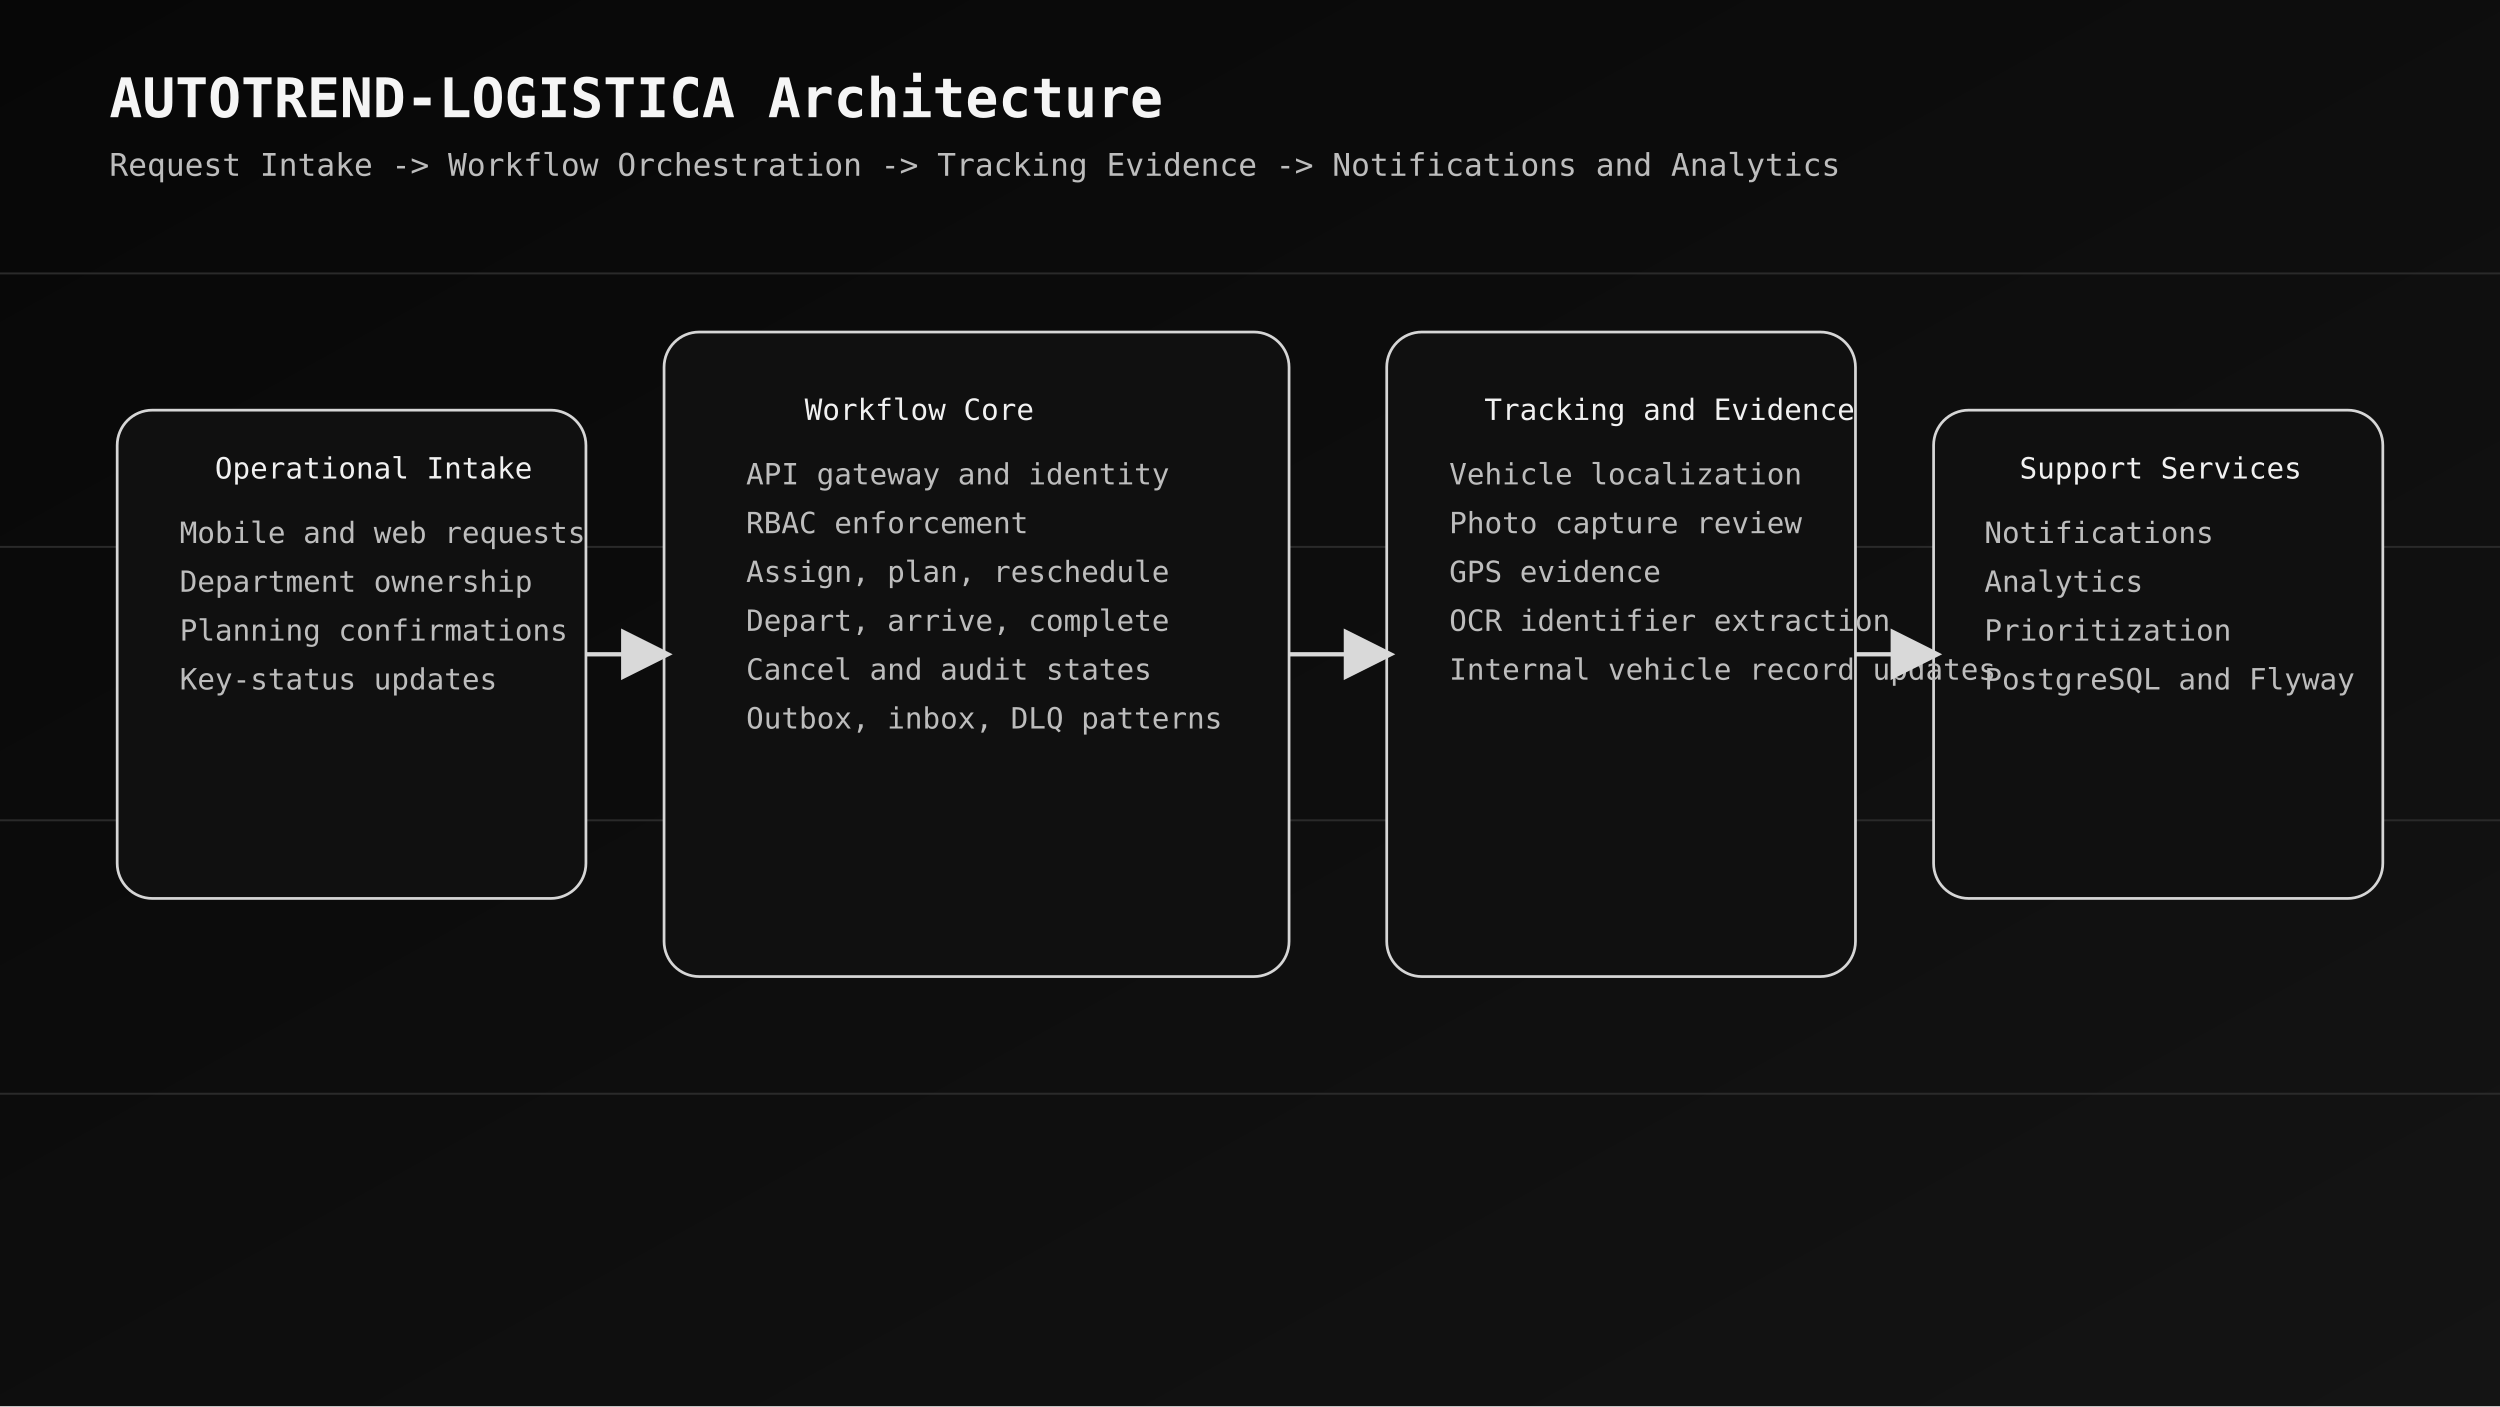
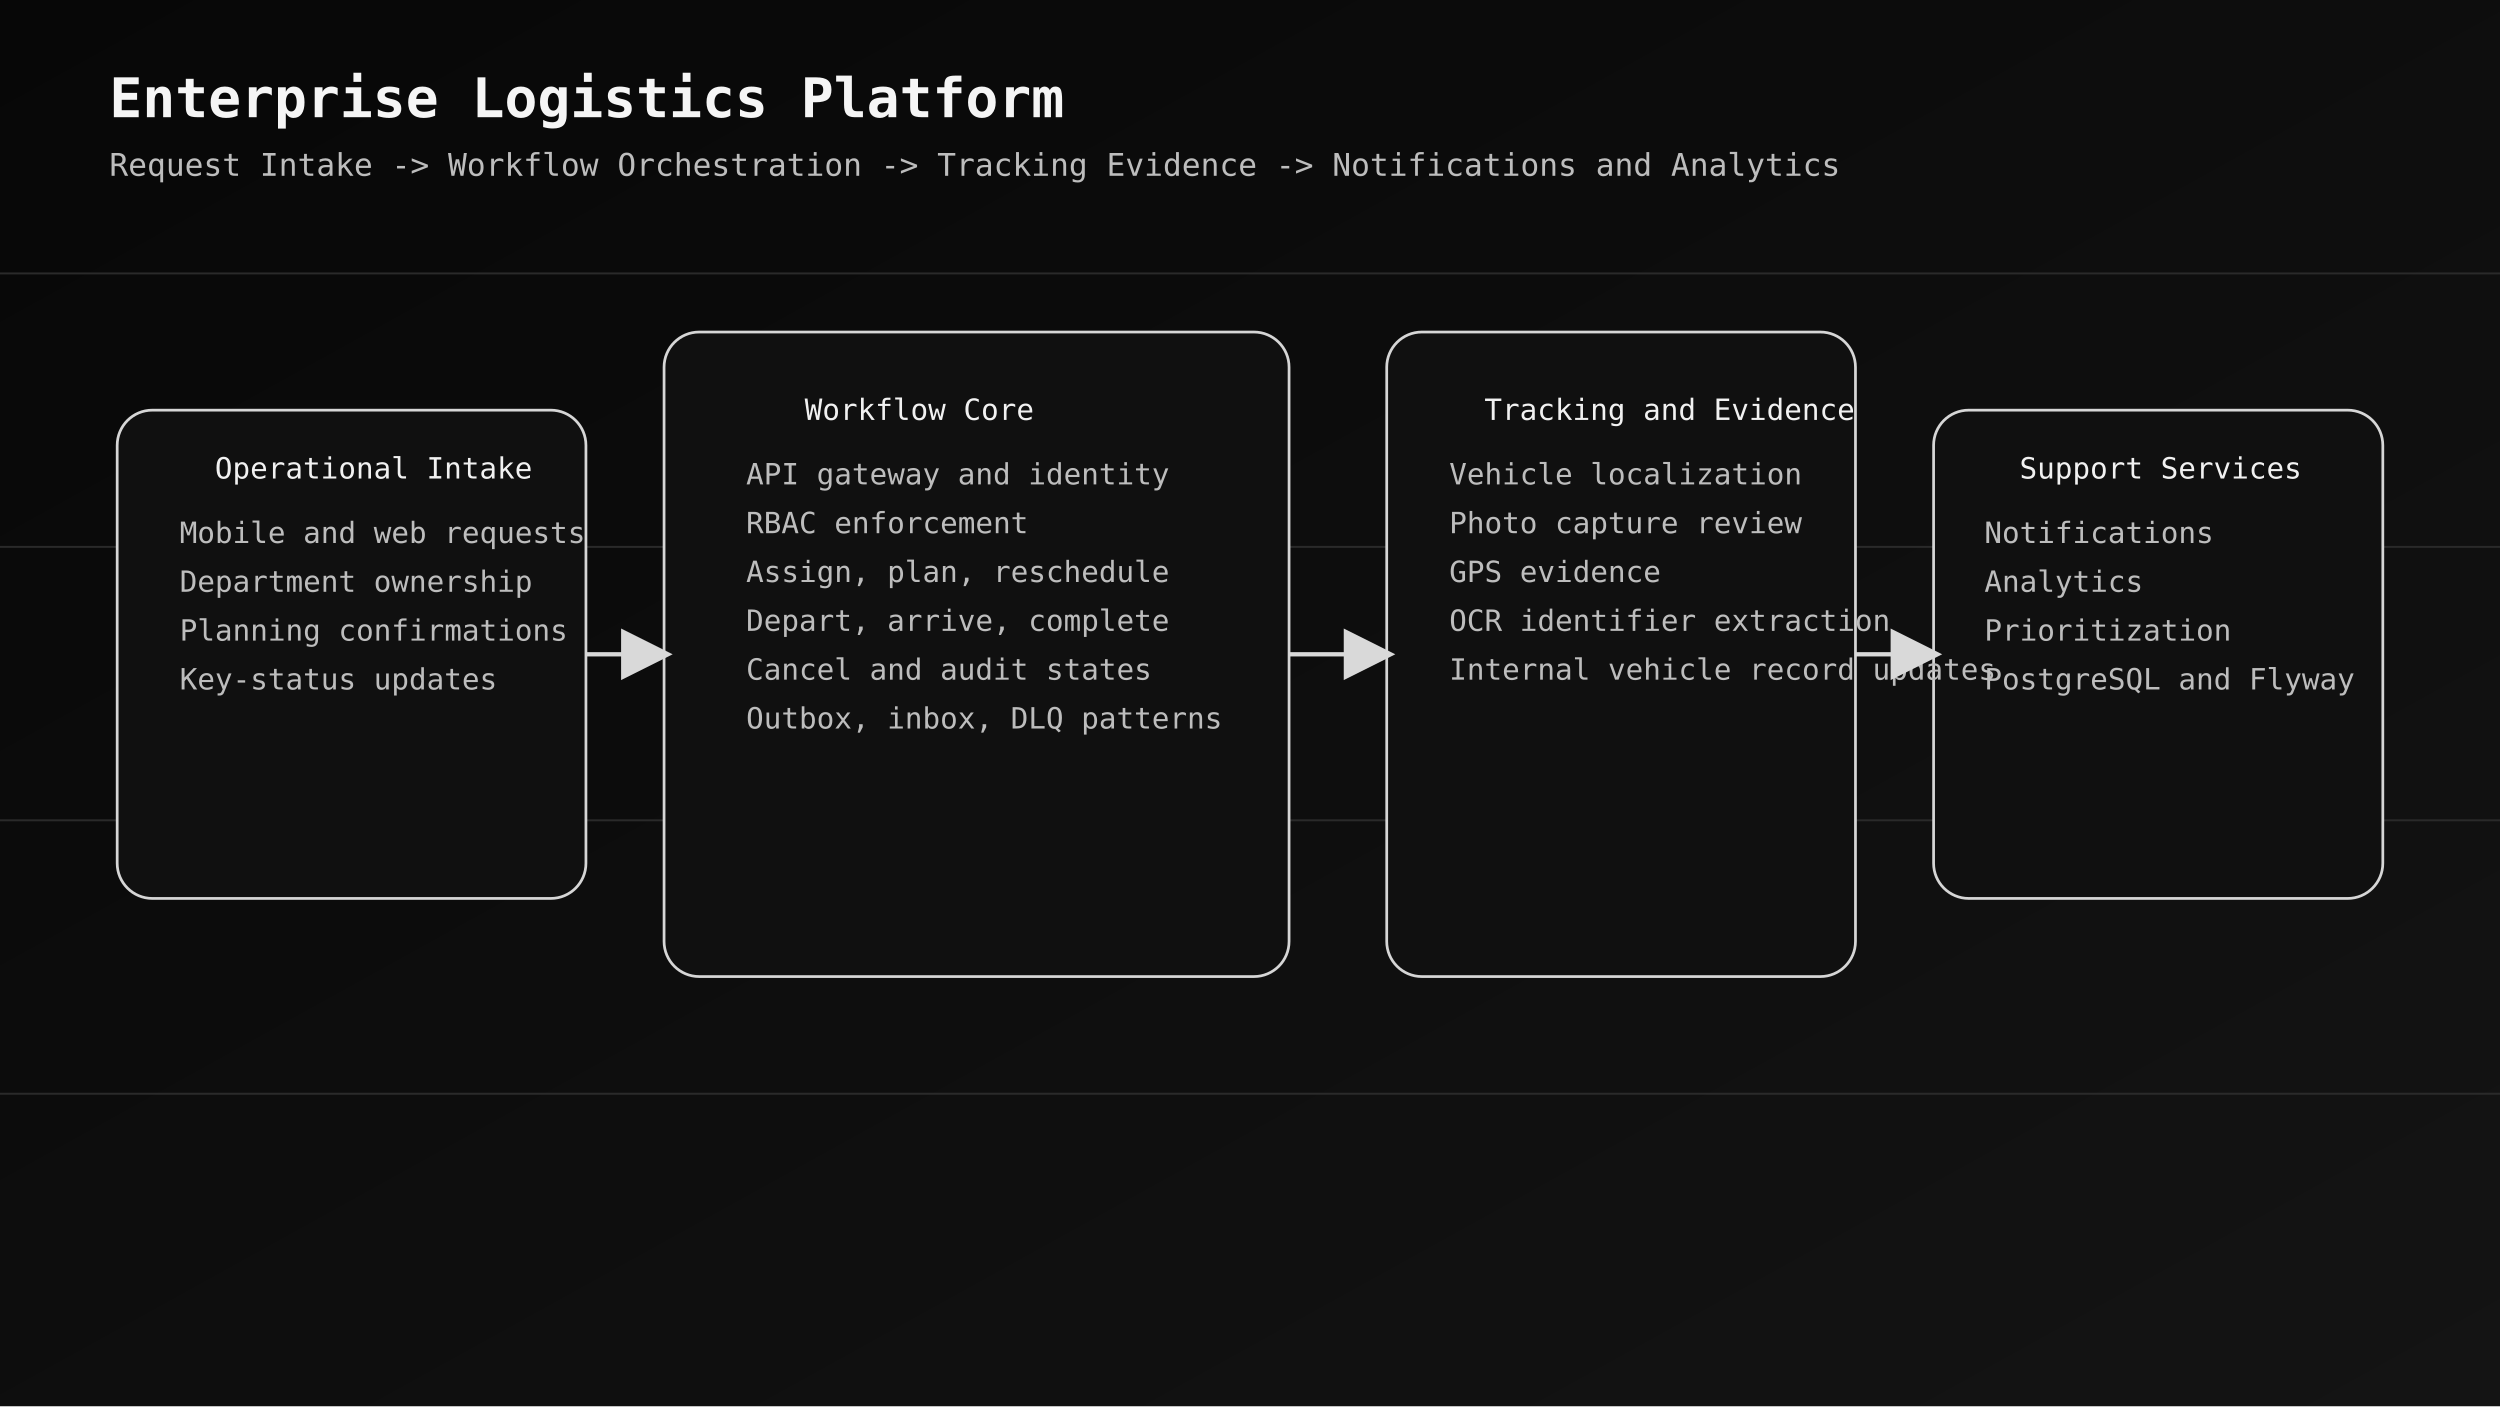
<svg xmlns="http://www.w3.org/2000/svg" width="1280" height="720" viewBox="0 0 1280 720" role="img" aria-labelledby="title desc">
  <defs>
    <linearGradient id="bg" x1="0" y1="0" x2="1" y2="1">
      <stop offset="0%" stop-color="#070707" />
      <stop offset="100%" stop-color="#141414" />
    </linearGradient>
    <marker id="arrow" markerWidth="12" markerHeight="12" refX="10" refY="6" orient="auto">
      <path d="M0,0 L12,6 L0,12 z" fill="#d9d9d9" />
    </marker>
  </defs>
  <rect width="1280" height="720" fill="url(#bg)" />
  <g fill="none" stroke="#2a2a2a" stroke-width="1">
    <path d="M0 140 H1280" />
    <path d="M0 280 H1280" />
    <path d="M0 420 H1280" />
    <path d="M0 560 H1280" />
  </g>
  <g font-family="SF Mono, JetBrains Mono, monospace" fill="#f5f5f5">
-     <text x="56" y="60" font-size="28" font-weight="700">AUTOTREND-LOGISTICA Architecture</text>
+     <text x="56" y="60" font-size="28" font-weight="700">Enterprise Logistics Platform</text>
    <text x="56" y="90" font-size="16" fill="#bdbdbd">Request Intake -&gt; Workflow Orchestration -&gt; Tracking Evidence -&gt; Notifications and Analytics</text>
  </g>
  <g stroke="#d6d6d6" fill="#101010" stroke-width="1.4" font-family="SF Mono, JetBrains Mono, monospace" font-size="15">
    <rect x="60" y="210" width="240" height="250" rx="18" />
    <rect x="340" y="170" width="320" height="330" rx="18" />
    <rect x="710" y="170" width="240" height="330" rx="18" />
    <rect x="990" y="210" width="230" height="250" rx="18" />
  </g>
  <g font-family="SF Mono, JetBrains Mono, monospace" fill="#f1f1f1" font-size="15">
    <text x="110" y="245">Operational Intake</text>
    <text x="92" y="278" fill="#bdbdbd">Mobile and web requests</text>
    <text x="92" y="303" fill="#bdbdbd">Department ownership</text>
    <text x="92" y="328" fill="#bdbdbd">Planning confirmations</text>
    <text x="92" y="353" fill="#bdbdbd">Key-status updates</text>
    <text x="412" y="215">Workflow Core</text>
    <text x="382" y="248" fill="#bdbdbd">API gateway and identity</text>
    <text x="382" y="273" fill="#bdbdbd">RBAC enforcement</text>
    <text x="382" y="298" fill="#bdbdbd">Assign, plan, reschedule</text>
    <text x="382" y="323" fill="#bdbdbd">Depart, arrive, complete</text>
    <text x="382" y="348" fill="#bdbdbd">Cancel and audit states</text>
    <text x="382" y="373" fill="#bdbdbd">Outbox, inbox, DLQ patterns</text>
    <text x="760" y="215">Tracking and Evidence</text>
    <text x="742" y="248" fill="#bdbdbd">Vehicle localization</text>
    <text x="742" y="273" fill="#bdbdbd">Photo capture review</text>
    <text x="742" y="298" fill="#bdbdbd">GPS evidence</text>
    <text x="742" y="323" fill="#bdbdbd">OCR identifier extraction</text>
    <text x="742" y="348" fill="#bdbdbd">Internal vehicle record updates</text>
    <text x="1034" y="245">Support Services</text>
    <text x="1016" y="278" fill="#bdbdbd">Notifications</text>
    <text x="1016" y="303" fill="#bdbdbd">Analytics</text>
    <text x="1016" y="328" fill="#bdbdbd">Prioritization</text>
    <text x="1016" y="353" fill="#bdbdbd">PostgreSQL and Flyway</text>
  </g>
  <g stroke="#d9d9d9" stroke-width="2.2" marker-end="url(#arrow)">
    <line x1="300" y1="335" x2="340" y2="335" />
    <line x1="660" y1="335" x2="710" y2="335" />
    <line x1="950" y1="335" x2="990" y2="335" />
  </g>
</svg>
